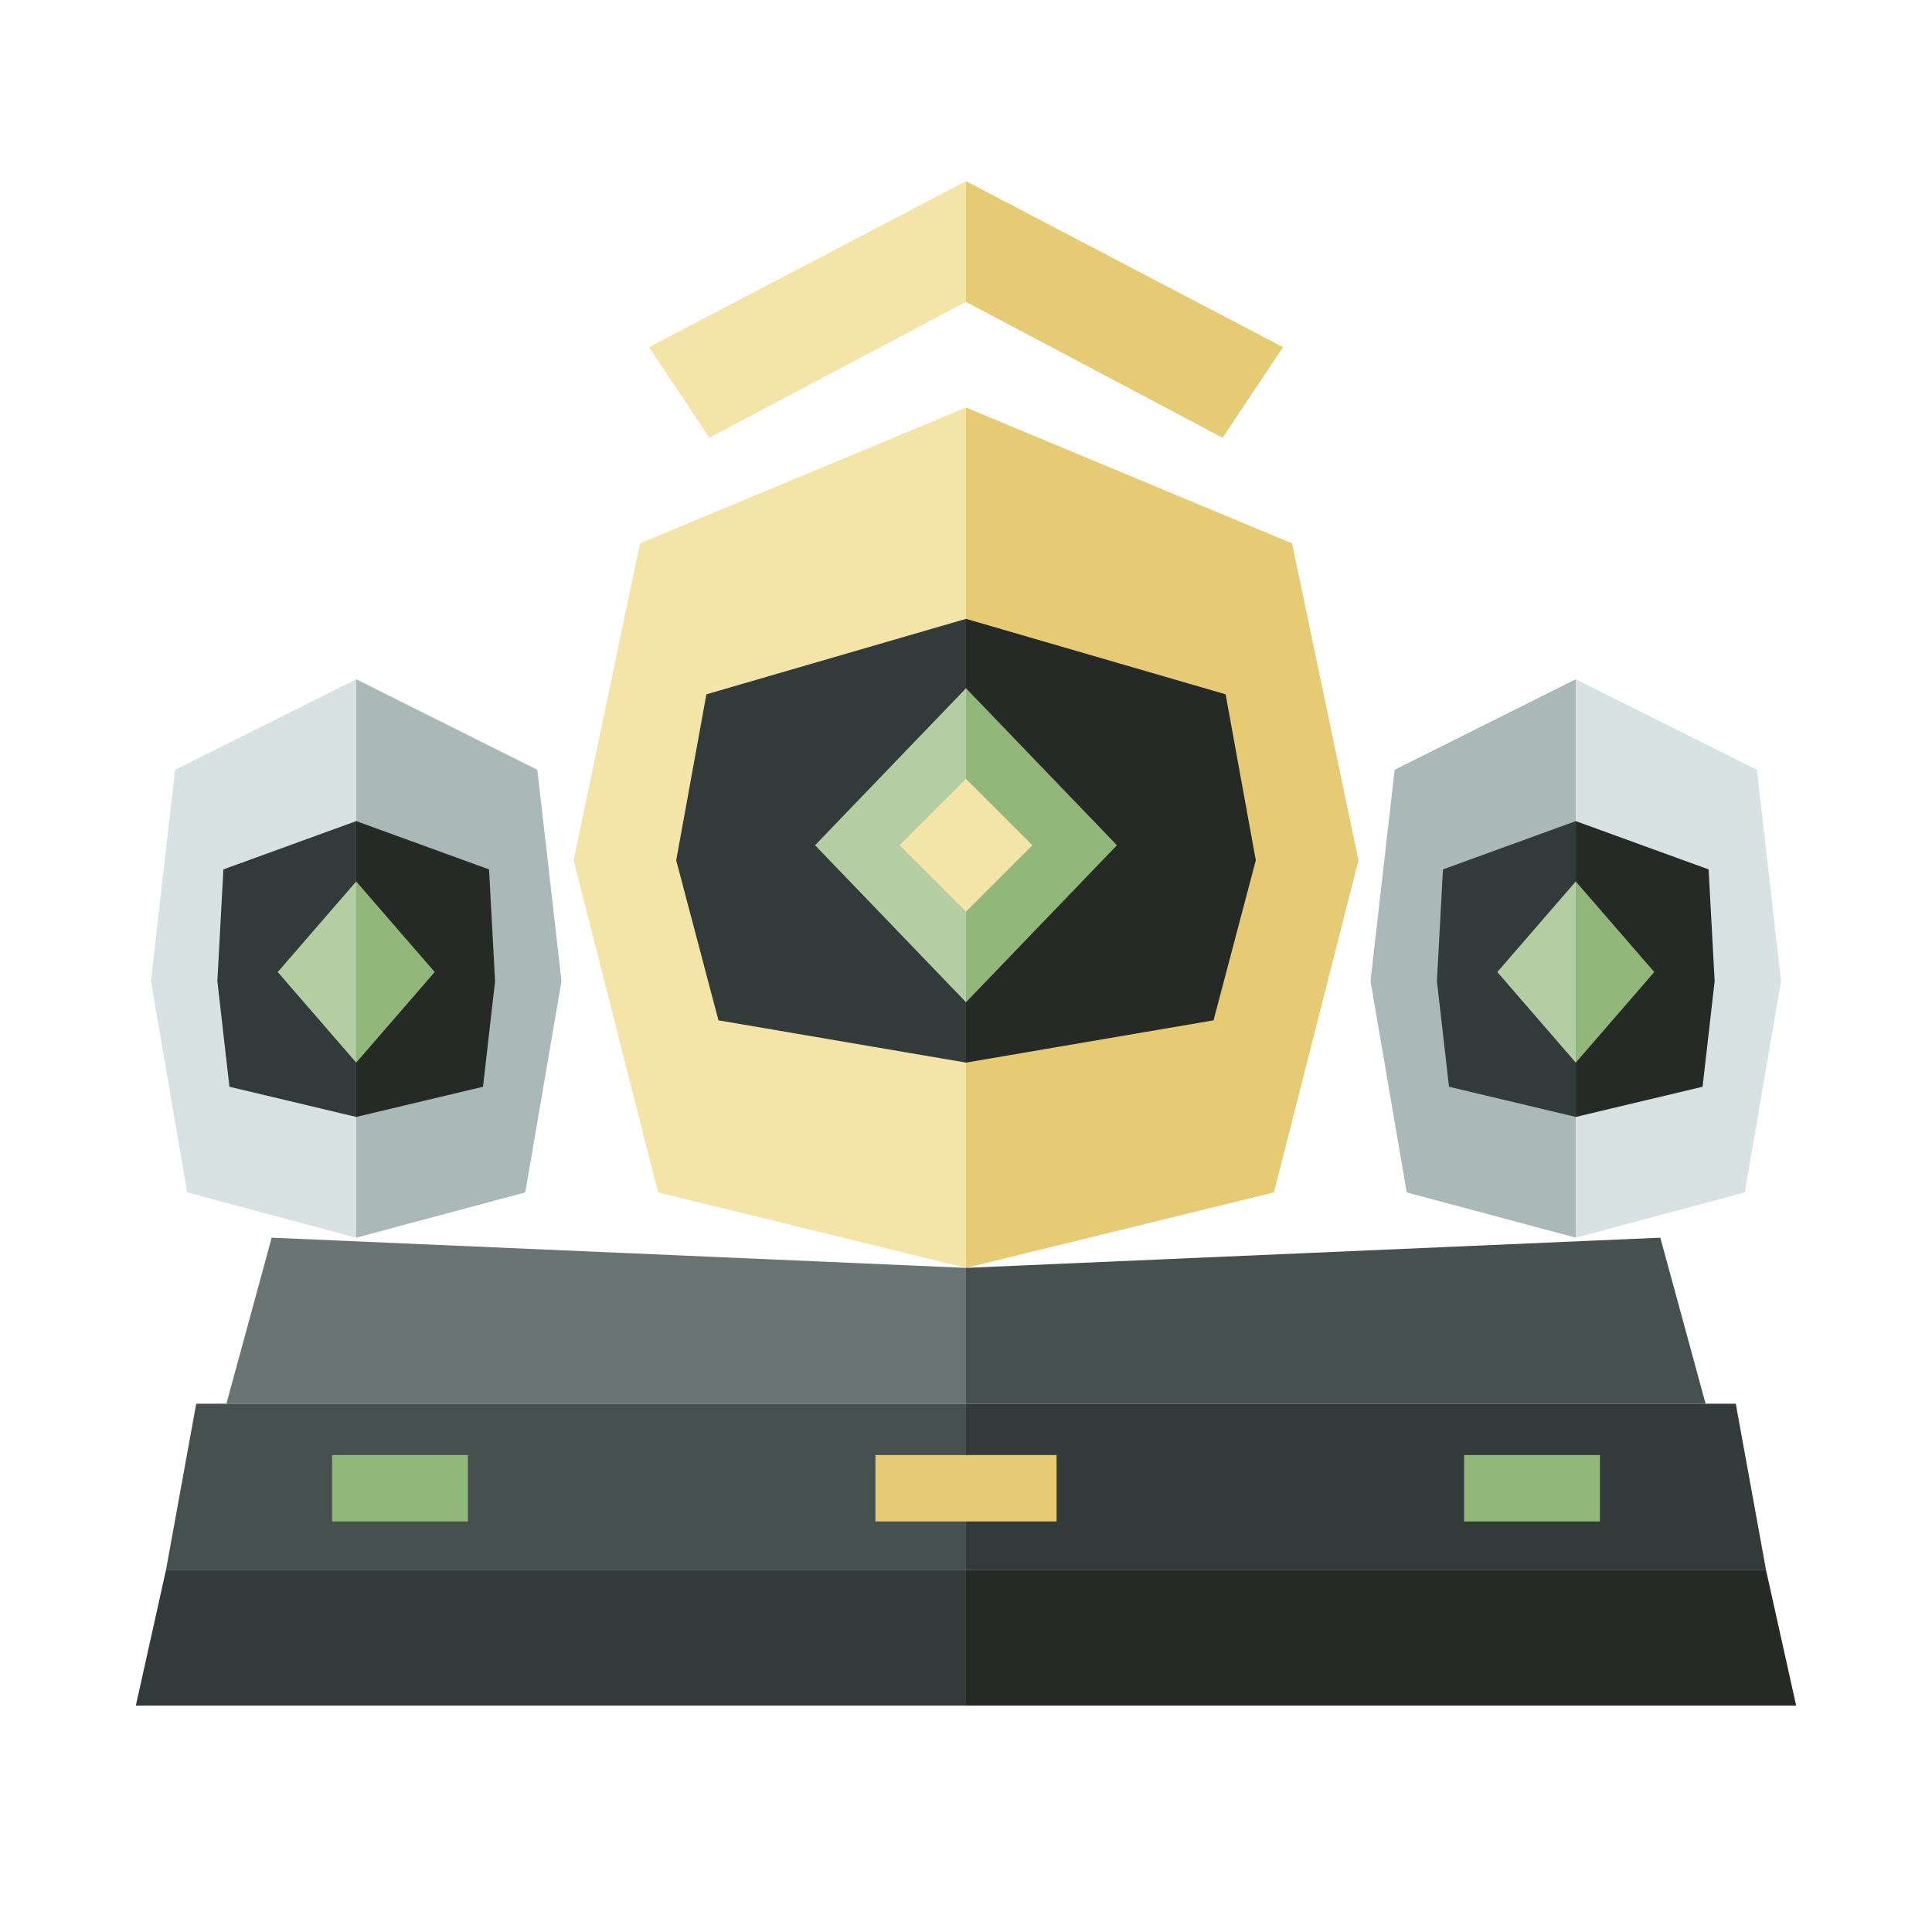
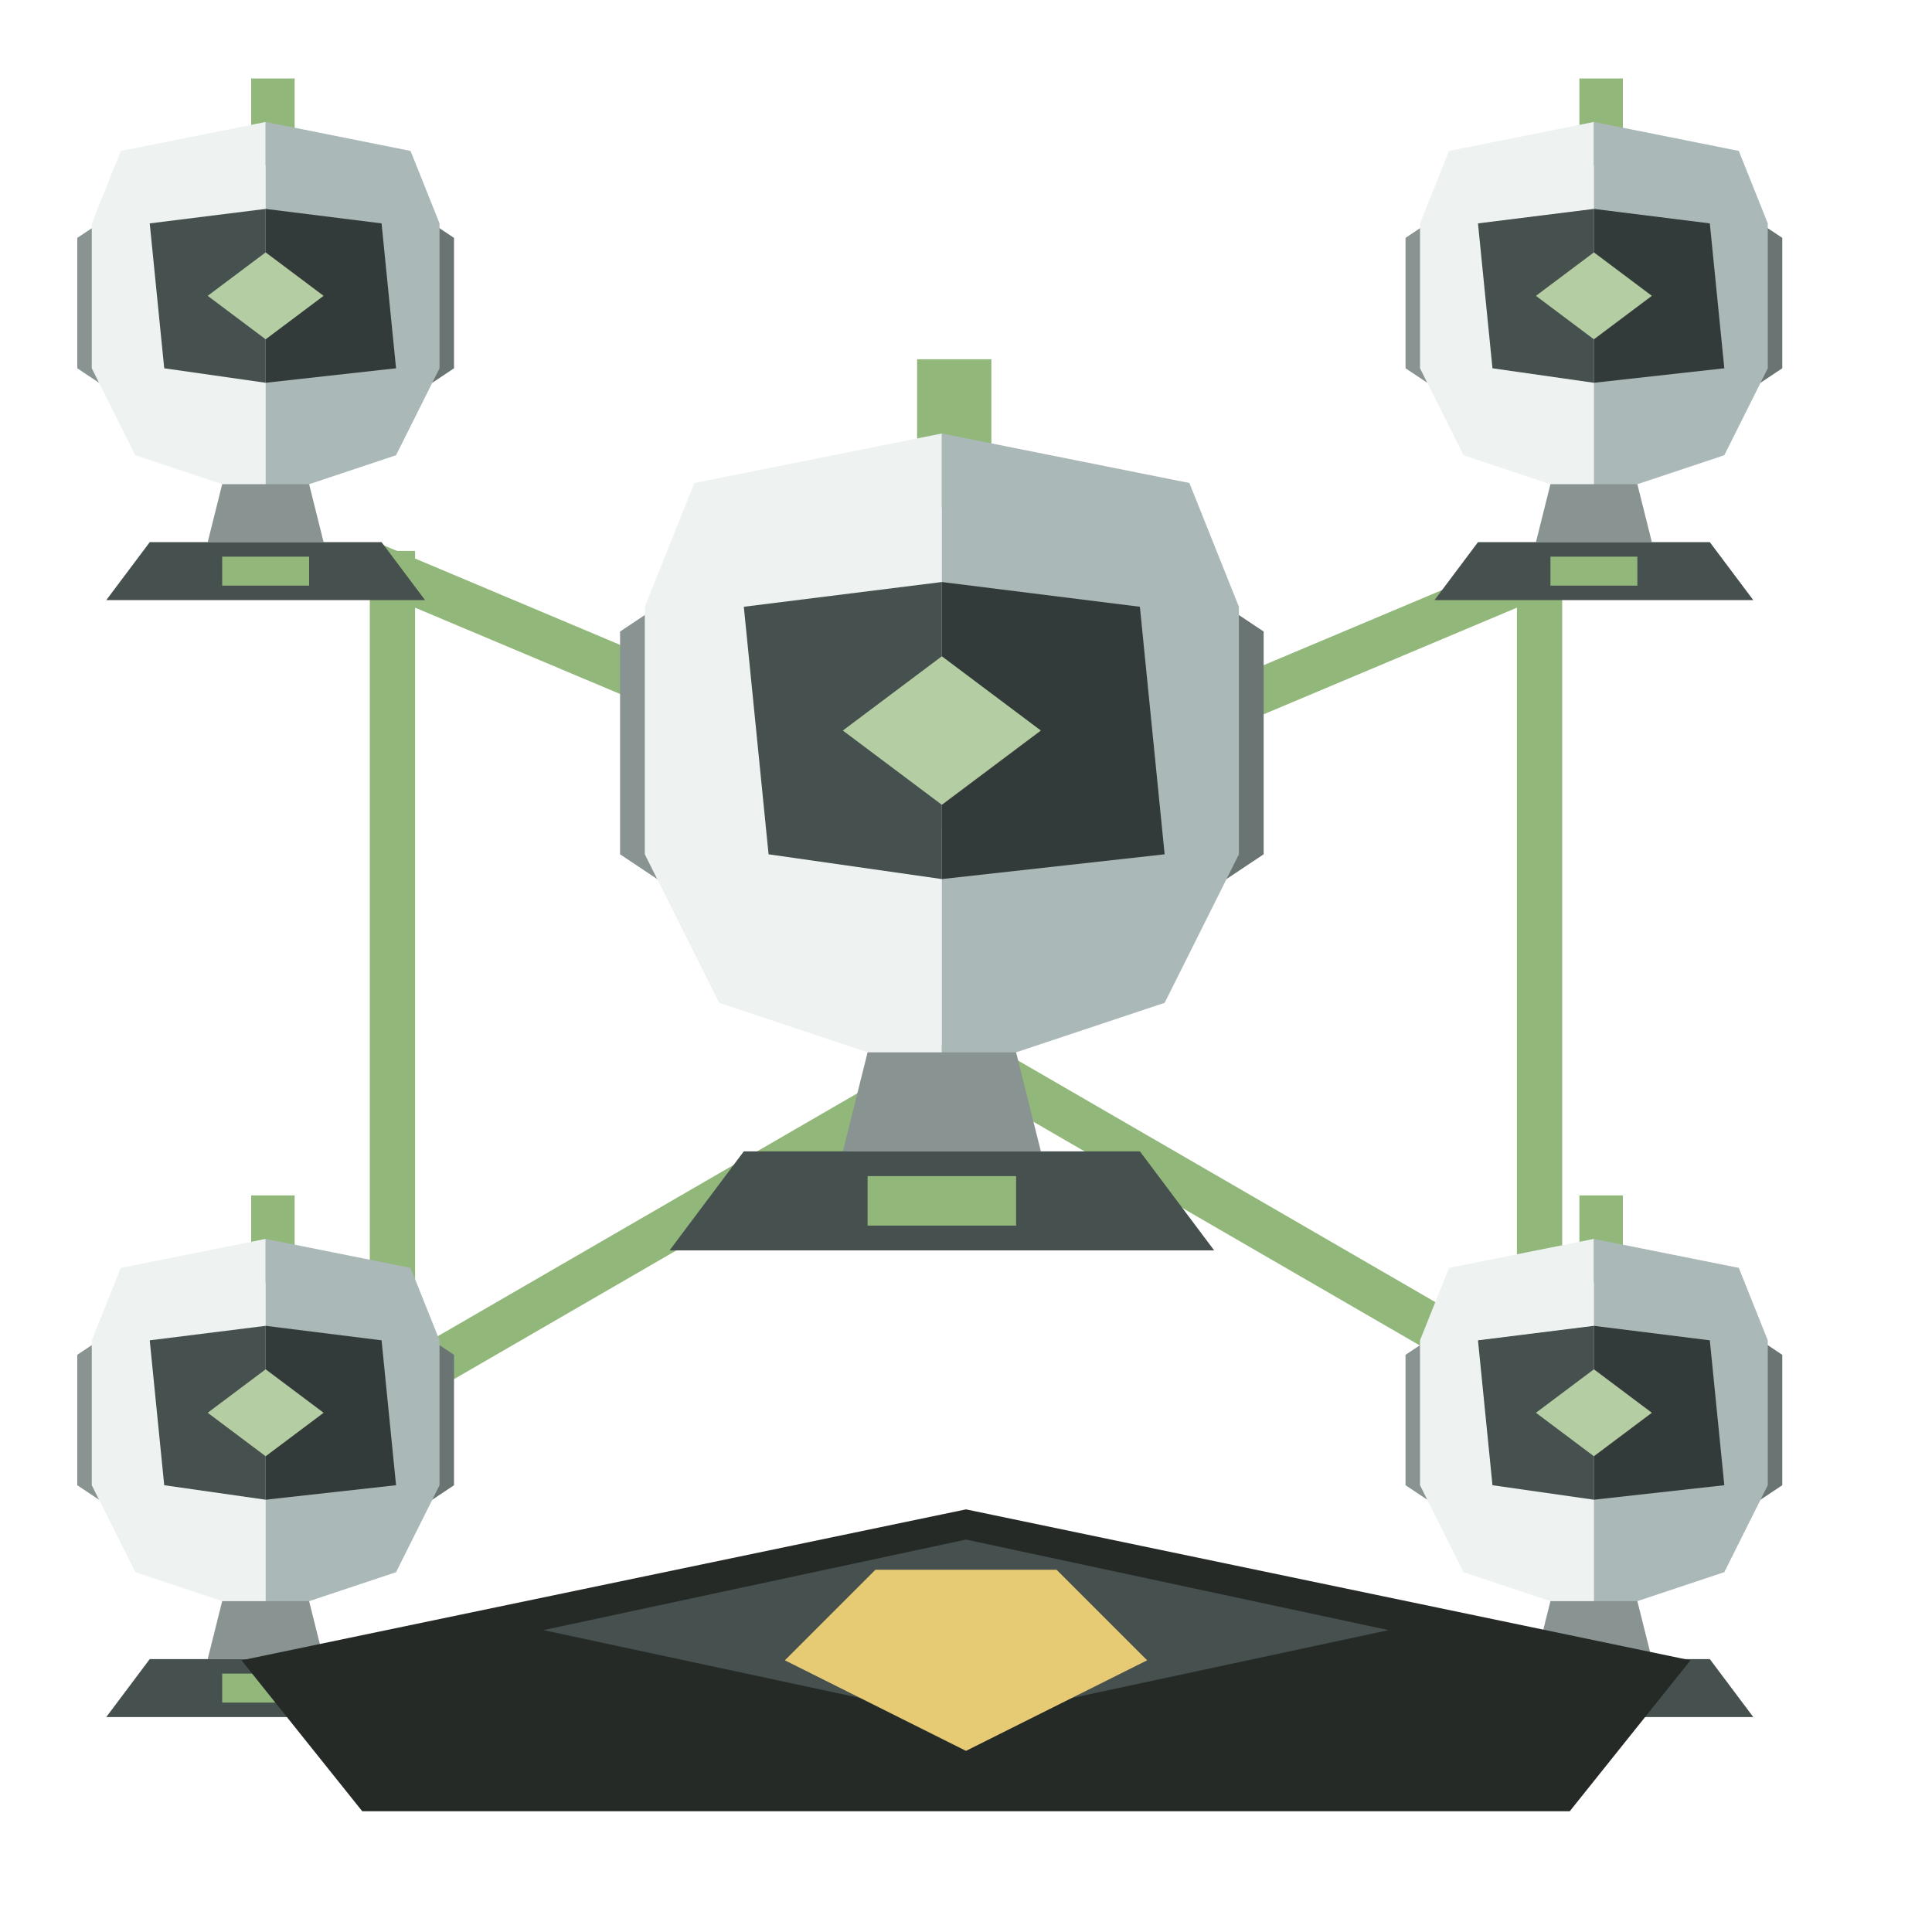
<svg xmlns="http://www.w3.org/2000/svg" width="64" height="64" viewBox="0 0 64 64">
-   <g id="assistantUpgrade3-master">
-     <polygon points="32.0,6.0 21.5,11.5 23.5,14.5 32.0,10.0" fill="#F5E4A8" />
-     <polygon points="32.0,6.0 42.5,11.5 40.5,14.5 32.0,10.0" fill="#E7CA74" />
-     <polygon points="11.8,22.5 5.8,25.5 5.0,32.5 6.2,39.5 11.8,41.0" fill="#D9E2E2" />
-     <polygon points="11.8,22.5 17.8,25.5 18.6,32.5 17.4,39.5 11.8,41.0" fill="#AAB8B8" />
-     <polygon points="11.8,27.2 7.4,28.8 7.2,32.5 7.6,36.0 11.8,37.0" fill="#333B3A" />
-     <polygon points="11.8,27.2 16.2,28.8 16.4,32.5 16.0,36.0 11.8,37.0" fill="#252A27" />
-     <polygon points="11.8,29.2 9.2,32.2 11.8,35.2" fill="#B4CDA3" />
-     <polygon points="11.8,29.2 14.4,32.2 11.8,35.2" fill="#91B77A" />
-     <polygon points="52.2,22.5 46.2,25.5 45.4,32.5 46.6,39.5 52.2,41.0" fill="#AAB8B8" />
-     <polygon points="52.2,22.5 58.2,25.5 59.0,32.5 57.8,39.5 52.2,41.0" fill="#D9E2E2" />
-     <polygon points="52.2,27.2 47.8,28.8 47.6,32.5 48.0,36.0 52.2,37.0" fill="#333B3A" />
-     <polygon points="52.2,27.2 56.6,28.8 56.8,32.5 56.4,36.0 52.2,37.0" fill="#252A27" />
-     <polygon points="52.2,29.2 49.6,32.2 52.2,35.2" fill="#B4CDA3" />
-     <polygon points="52.2,29.2 54.8,32.2 52.2,35.2" fill="#91B77A" />
-     <polygon points="32.0,13.5 21.2,18.0 19.0,28.5 21.8,39.5 32.0,42.0" fill="#F5E4A8" />
-     <polygon points="32.0,13.5 42.8,18.0 45.0,28.5 42.2,39.5 32.0,42.0" fill="#E7CA74" />
-     <polygon points="32.0,20.5 23.4,23.0 22.4,28.5 23.8,33.8 32.0,35.2" fill="#333B3A" />
-     <polygon points="32.0,20.5 40.6,23.0 41.6,28.5 40.2,33.8 32.0,35.2" fill="#252A27" />
-     <polygon points="32.0,22.8 27.0,28.0 32.0,33.2" fill="#B4CDA3" />
-     <polygon points="32.0,22.8 37.0,28.0 32.0,33.2" fill="#91B77A" />
-     <polygon points="32.0,25.8 29.8,28.0 32.0,30.2 34.2,28.0" fill="#F5E4A8" />
-     <polygon points="9.0,41.0 32.0,42.0 32.0,46.5 7.5,46.5" fill="#697473" />
-     <polygon points="55.0,41.0 32.0,42.0 32.0,46.5 56.5,46.5" fill="#46504F" />
-     <polygon points="6.5,46.5 32.0,46.5 32.0,52.0 5.5,52.0" fill="#46504F" />
-     <polygon points="57.5,46.5 32.0,46.5 32.0,52.0 58.5,52.0" fill="#333B3A" />
-     <polygon points="5.5,52.0 32.0,52.0 32.0,56.5 4.5,56.5" fill="#333B3A" />
-     <polygon points="58.5,52.0 32.0,52.0 32.0,56.5 59.5,56.5" fill="#252A27" />
-     <rect x="11.0" y="48.2" width="4.5" height="2.2" fill="#91B77A" />
-     <rect x="29.0" y="48.2" width="6.0" height="2.2" fill="#E7CA74" />
-     <rect x="48.5" y="48.2" width="4.5" height="2.2" fill="#91B77A" />
+   <g id="assistantUpgrade3-master" stroke-linecap="square" stroke-linejoin="miter">
+     <g fill="none" stroke="#91B77A" stroke-width="1.5">
+       <polyline points="13,19 32,27 51,19" />
+       <polyline points="13,46 32,35 51,46" />
+       <line x1="13" y1="19" x2="13" y2="46" />
+       <line x1="51" y1="19" x2="51" y2="46" />
+     </g>
+     <g transform="translate(23,16) scale(0.82)">
+       <polygon points="9,-5 12,-5 12,1 9,1" fill="#91B77A" />
+       <polygon points="-3,6 0,4 0,17 -3,15" fill="#899492" />
+       <polygon points="23,6 20,4 20,17 23,15" fill="#697473" />
+       <polygon points="0,0 10,-2 10,24 1,21 -2,15 -2,5" fill="#EEF3F2" />
+       <polygon points="10,-2 20,0 22,5 22,15 19,21 10,24" fill="#AAB8B8" />
+       <polygon points="2,5 10,4 10,16 3,15" fill="#46504F" />
+       <polygon points="10,4 18,5 19,15 10,16" fill="#333B3A" />
+       <polygon points="10,7 14,10 10,13 6,10" fill="#B4CDA3" />
+       <polygon points="7,23 13,23 14,27 6,27" fill="#899492" />
+       <polygon points="2,27 18,27 21,31 -1,31" fill="#46504F" />
+       <rect x="7" y="28" width="6" height="2" fill="#91B77A" />
+     </g>
+     <g transform="translate(4,5) scale(0.48)">
+       <polygon points="9,-5 12,-5 12,1 9,1" fill="#91B77A" />
+       <polygon points="-3,6 0,4 0,17 -3,15" fill="#899492" />
+       <polygon points="23,6 20,4 20,17 23,15" fill="#697473" />
+       <polygon points="0,0 10,-2 10,24 1,21 -2,15 -2,5" fill="#EEF3F2" />
+       <polygon points="10,-2 20,0 22,5 22,15 19,21 10,24" fill="#AAB8B8" />
+       <polygon points="2,5 10,4 10,16 3,15" fill="#46504F" />
+       <polygon points="10,4 18,5 19,15 10,16" fill="#333B3A" />
+       <polygon points="10,7 14,10 10,13 6,10" fill="#B4CDA3" />
+       <polygon points="7,23 13,23 14,27 6,27" fill="#899492" />
+       <polygon points="2,27 18,27 21,31 -1,31" fill="#46504F" />
+       <rect x="7" y="28" width="6" height="2" fill="#91B77A" />
+     </g>
+     <g transform="translate(48,5) scale(0.48)">
+       <polygon points="9,-5 12,-5 12,1 9,1" fill="#91B77A" />
+       <polygon points="-3,6 0,4 0,17 -3,15" fill="#899492" />
+       <polygon points="23,6 20,4 20,17 23,15" fill="#697473" />
+       <polygon points="0,0 10,-2 10,24 1,21 -2,15 -2,5" fill="#EEF3F2" />
+       <polygon points="10,-2 20,0 22,5 22,15 19,21 10,24" fill="#AAB8B8" />
+       <polygon points="2,5 10,4 10,16 3,15" fill="#46504F" />
+       <polygon points="10,4 18,5 19,15 10,16" fill="#333B3A" />
+       <polygon points="10,7 14,10 10,13 6,10" fill="#B4CDA3" />
+       <polygon points="7,23 13,23 14,27 6,27" fill="#899492" />
+       <polygon points="2,27 18,27 21,31 -1,31" fill="#46504F" />
+       <rect x="7" y="28" width="6" height="2" fill="#91B77A" />
+     </g>
+     <g transform="translate(4,42) scale(0.48)">
+       <polygon points="9,-5 12,-5 12,1 9,1" fill="#91B77A" />
+       <polygon points="-3,6 0,4 0,17 -3,15" fill="#899492" />
+       <polygon points="23,6 20,4 20,17 23,15" fill="#697473" />
+       <polygon points="0,0 10,-2 10,24 1,21 -2,15 -2,5" fill="#EEF3F2" />
+       <polygon points="10,-2 20,0 22,5 22,15 19,21 10,24" fill="#AAB8B8" />
+       <polygon points="2,5 10,4 10,16 3,15" fill="#46504F" />
+       <polygon points="10,4 18,5 19,15 10,16" fill="#333B3A" />
+       <polygon points="10,7 14,10 10,13 6,10" fill="#B4CDA3" />
+       <polygon points="7,23 13,23 14,27 6,27" fill="#899492" />
+       <polygon points="2,27 18,27 21,31 -1,31" fill="#46504F" />
+       <rect x="7" y="28" width="6" height="2" fill="#91B77A" />
+     </g>
+     <g transform="translate(48,42) scale(0.48)">
+       <polygon points="9,-5 12,-5 12,1 9,1" fill="#91B77A" />
+       <polygon points="-3,6 0,4 0,17 -3,15" fill="#899492" />
+       <polygon points="23,6 20,4 20,17 23,15" fill="#697473" />
+       <polygon points="0,0 10,-2 10,24 1,21 -2,15 -2,5" fill="#EEF3F2" />
+       <polygon points="10,-2 20,0 22,5 22,15 19,21 10,24" fill="#AAB8B8" />
+       <polygon points="2,5 10,4 10,16 3,15" fill="#46504F" />
+       <polygon points="10,4 18,5 19,15 10,16" fill="#333B3A" />
+       <polygon points="10,7 14,10 10,13 6,10" fill="#B4CDA3" />
+       <polygon points="7,23 13,23 14,27 6,27" fill="#899492" />
+       <polygon points="2,27 18,27 21,31 -1,31" fill="#46504F" />
+       <rect x="7" y="28" width="6" height="2" fill="#91B77A" />
+     </g>
+     <polygon points="8,55 32,50 56,55 52,60 12,60" fill="#252A27" />
+     <polygon points="18,54 32,51 46,54 32,57" fill="#46504F" />
+     <polygon points="29,52 35,52 38,55 32,58 26,55" fill="#E7CA74" />
  </g>
</svg>
